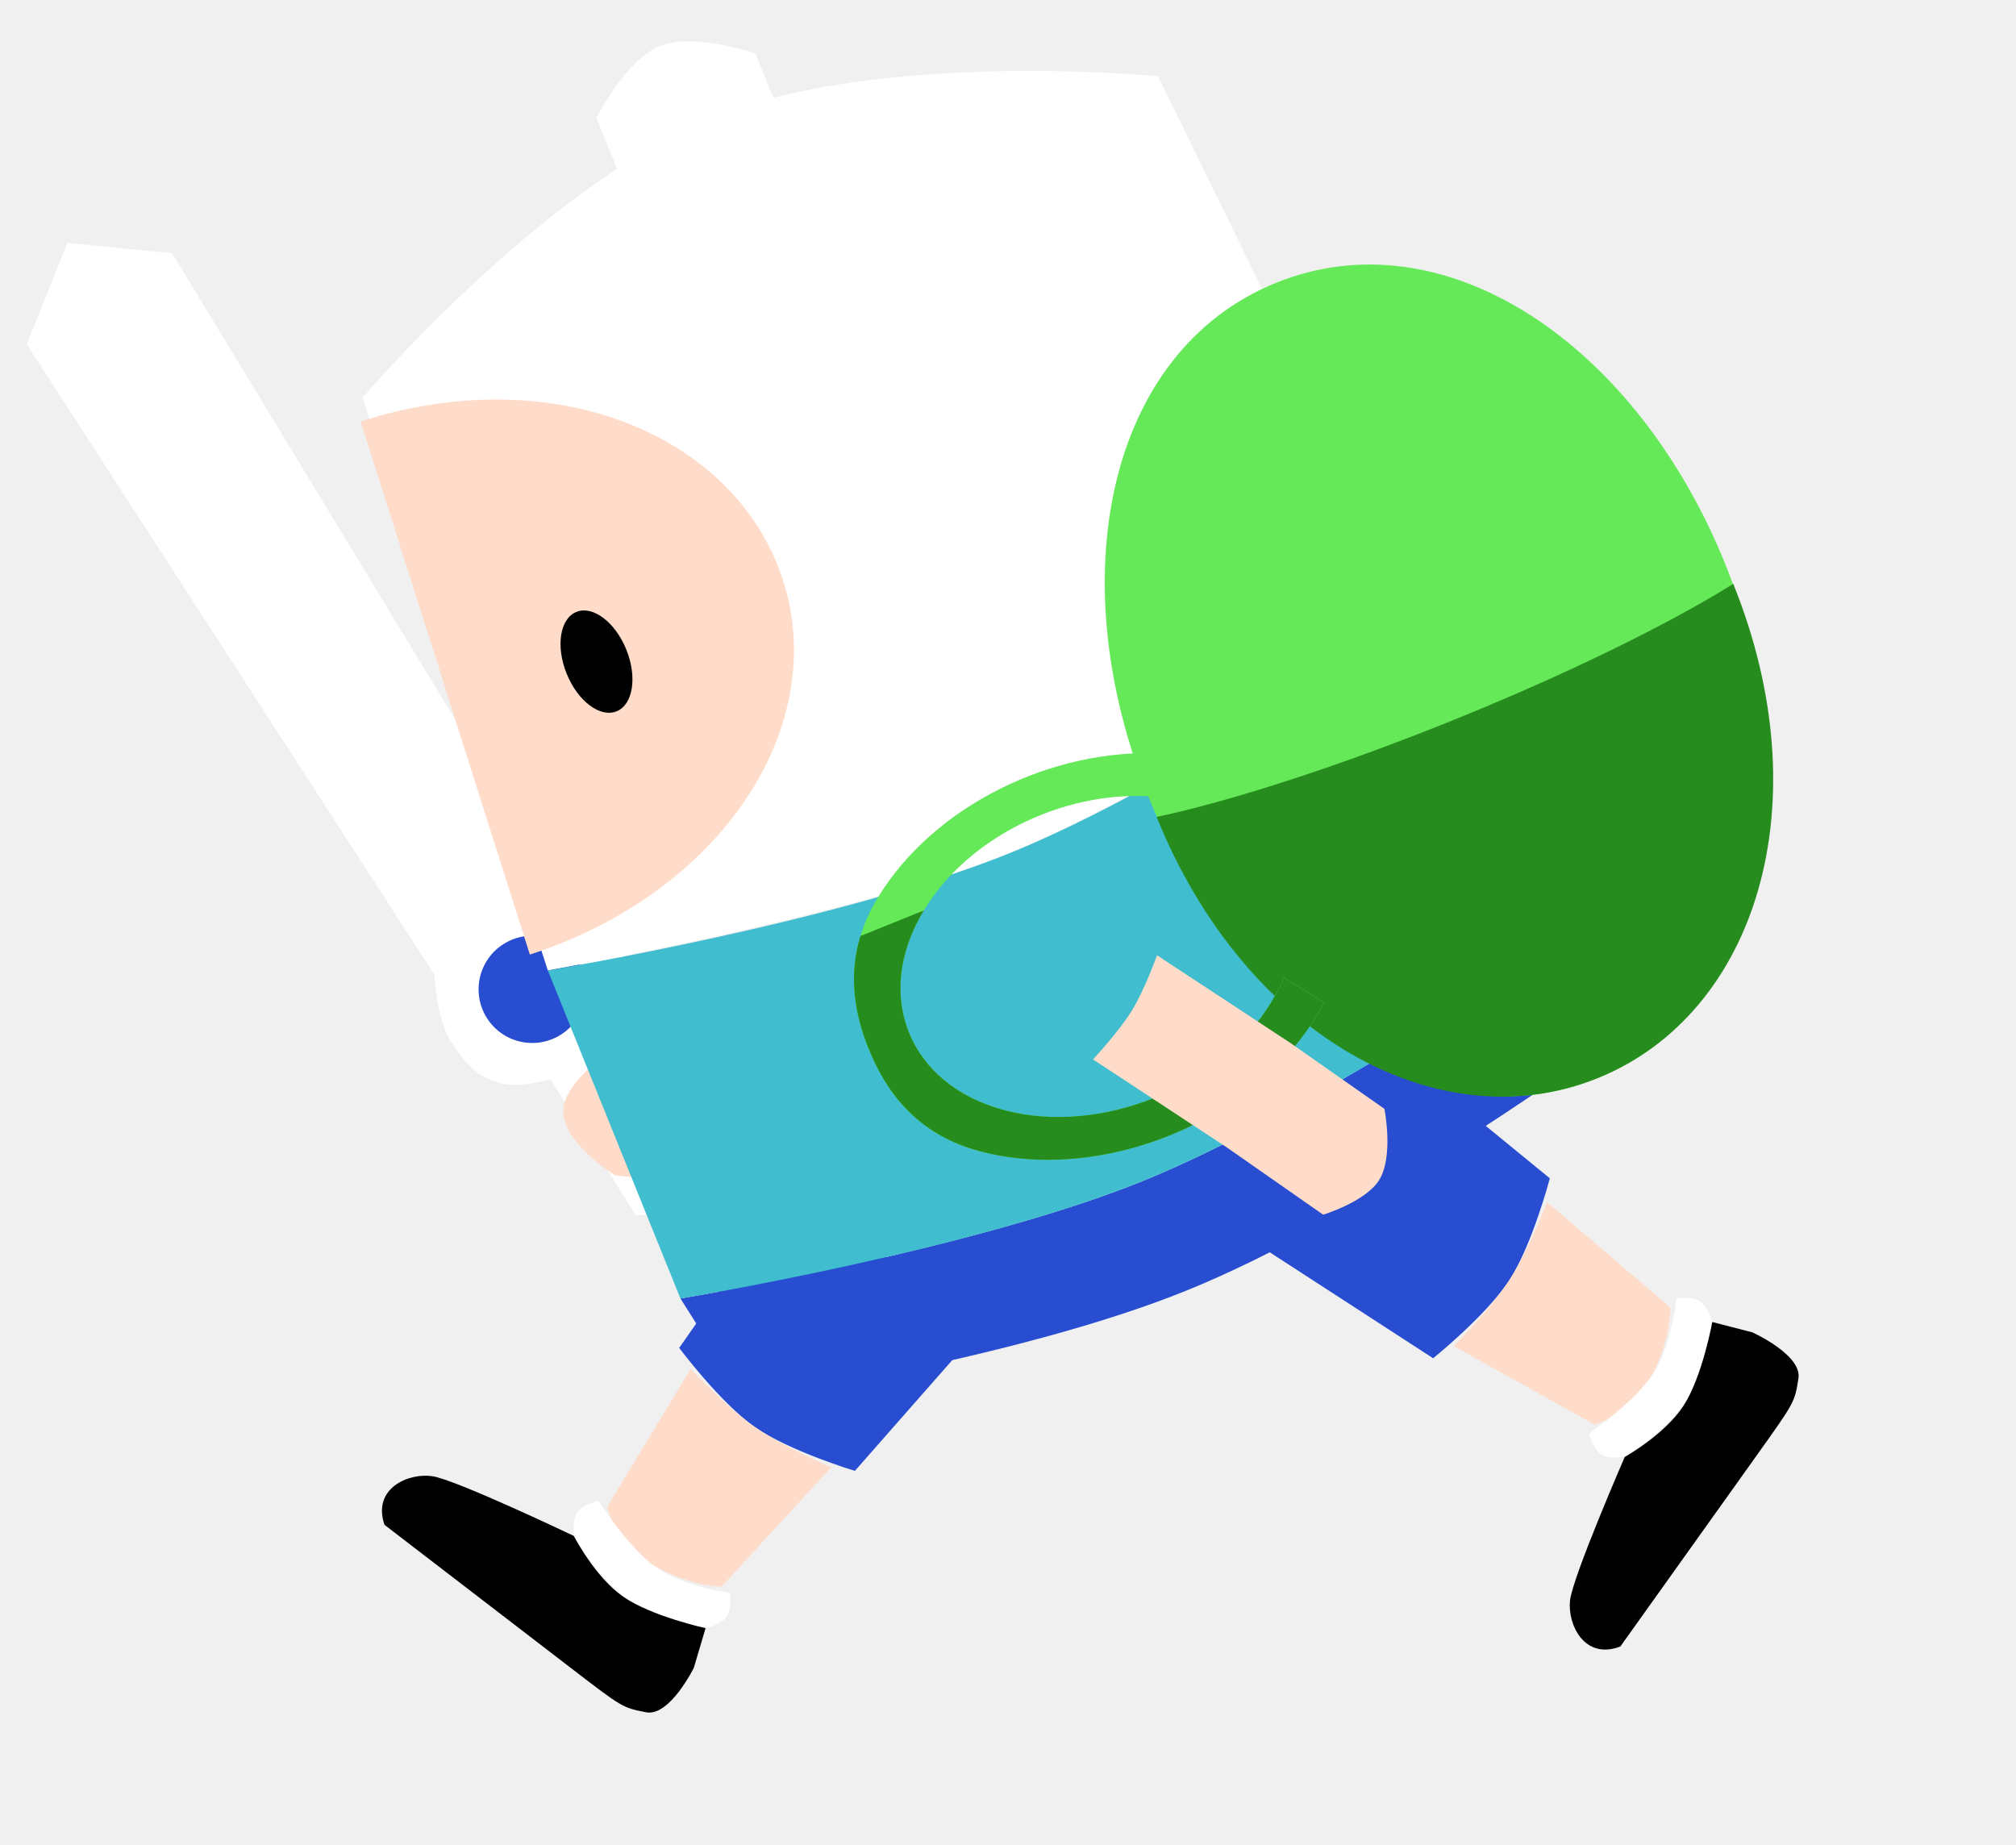
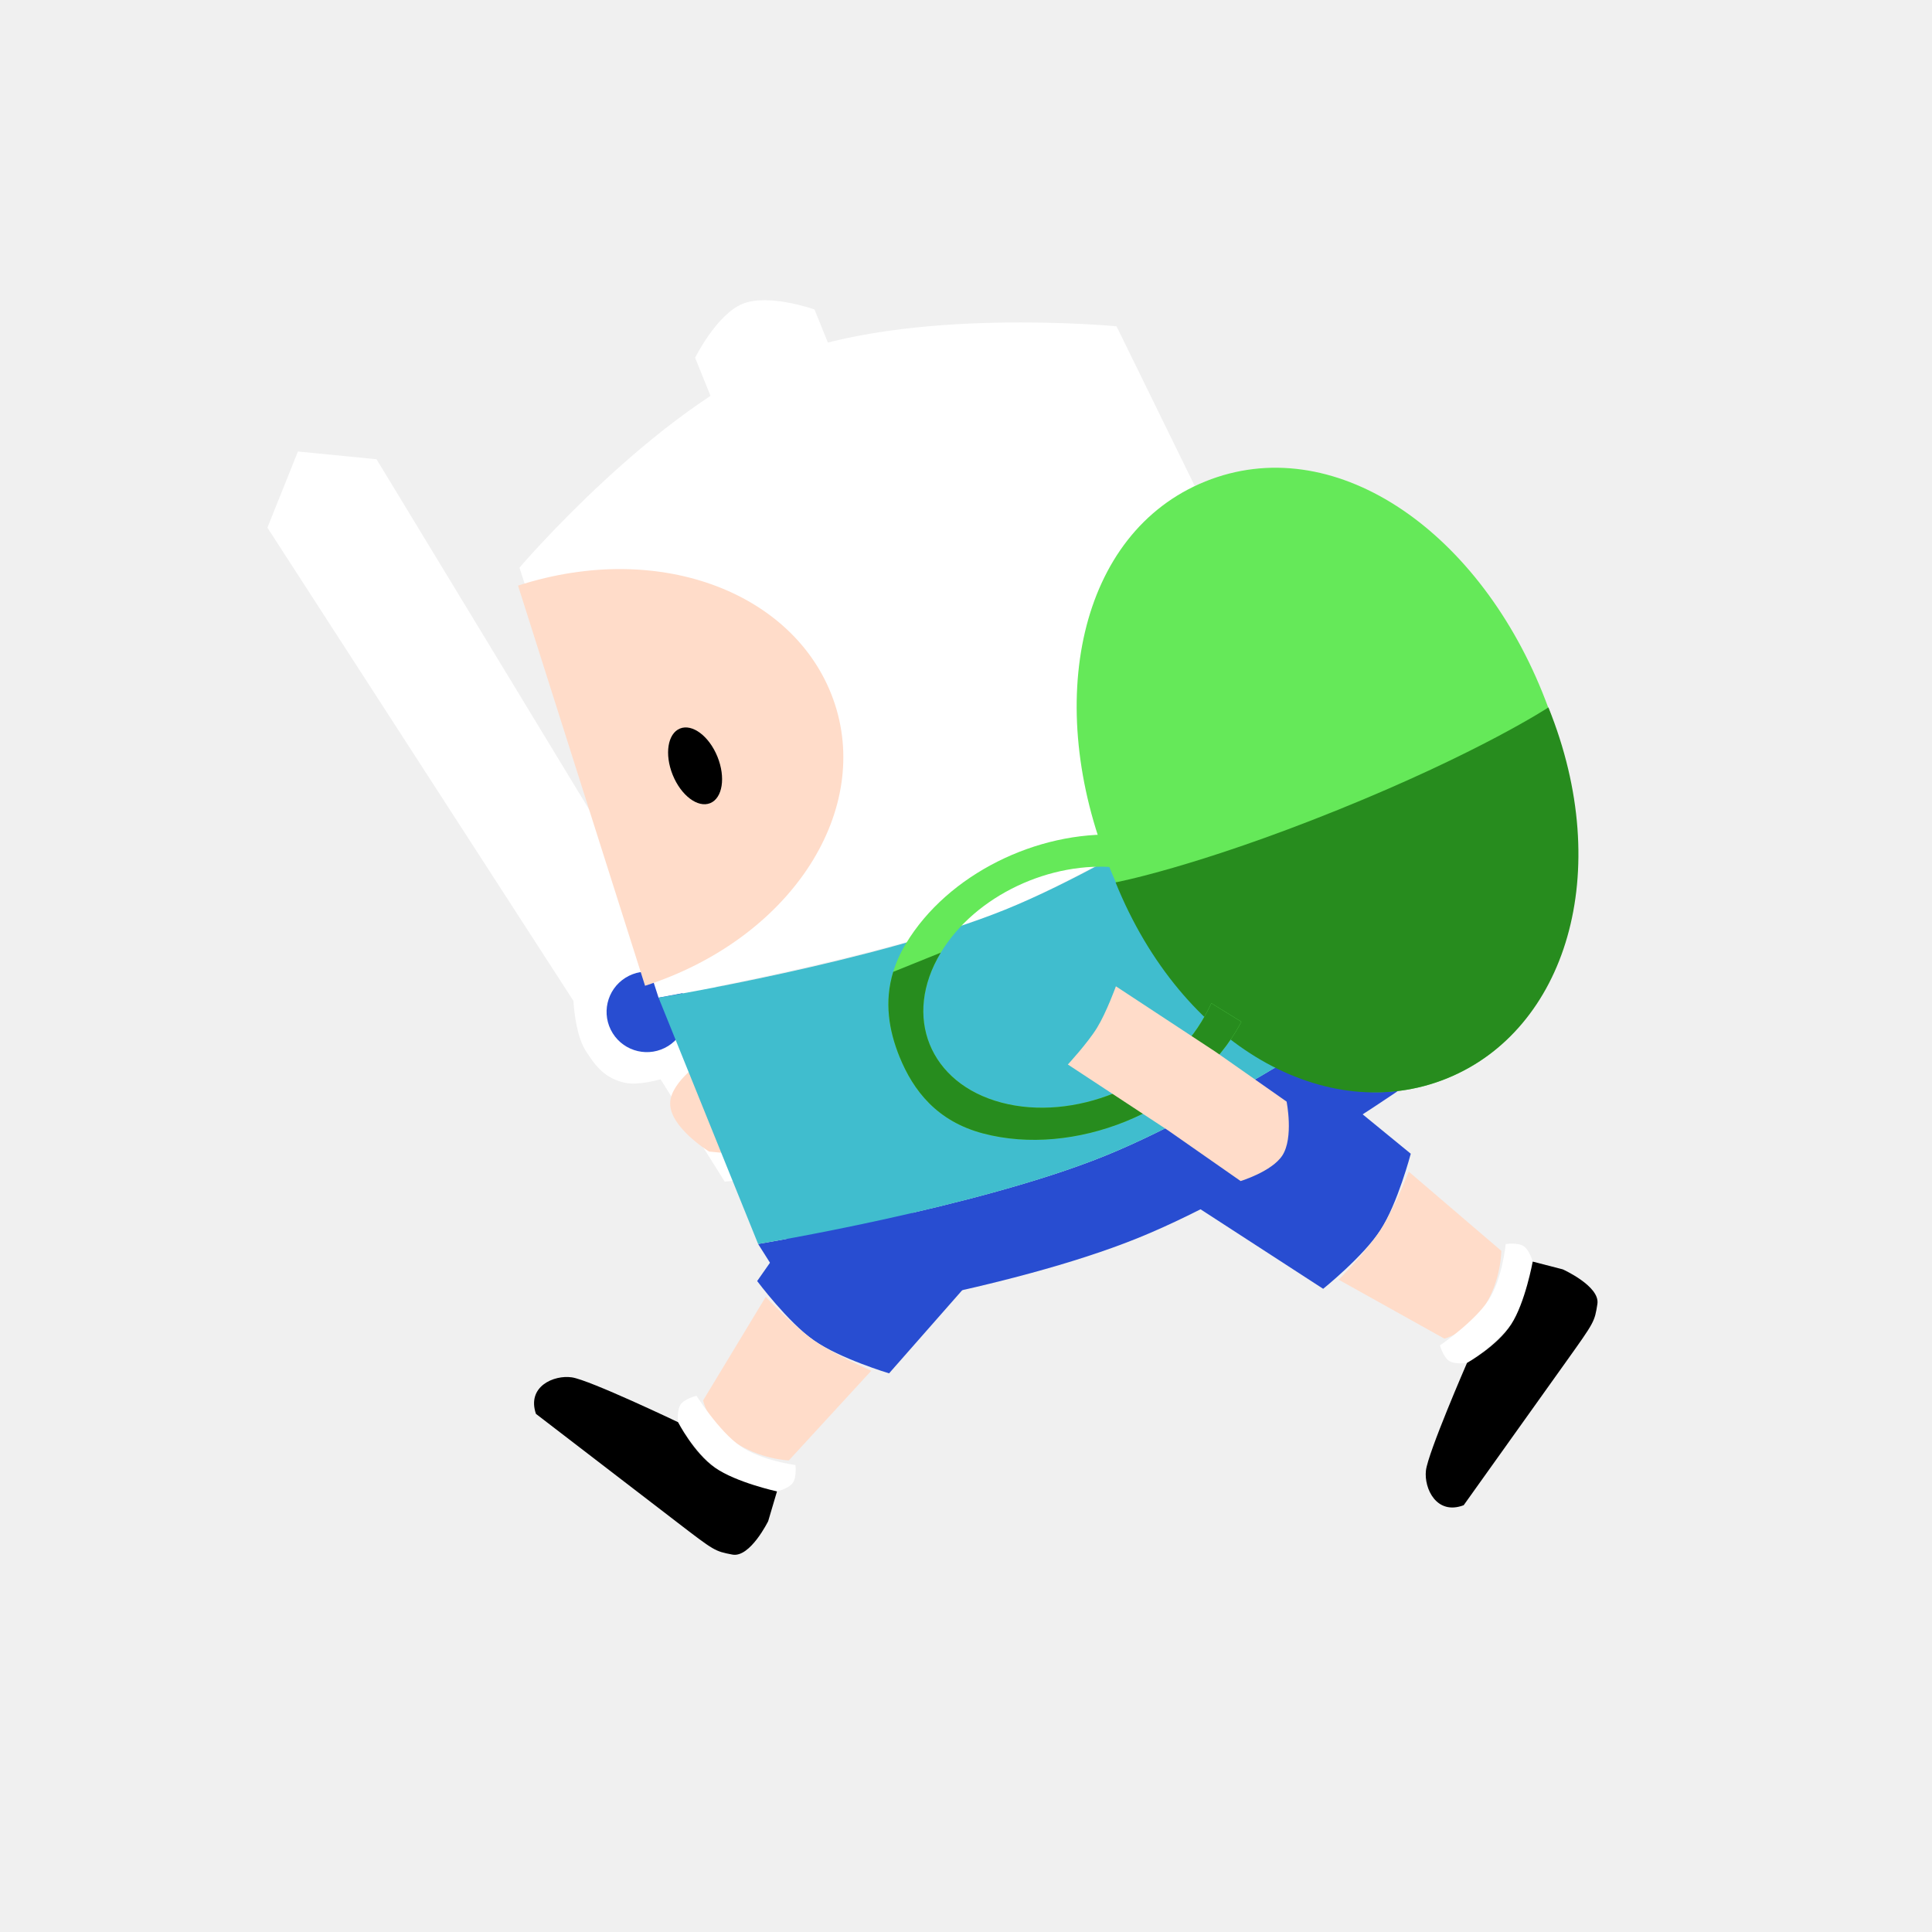
- <svg xmlns="http://www.w3.org/2000/svg" width="94" height="86" viewBox="0 0 94 86" fill="none">
-   <g clip-path="url(#clip0)">
-     <path d="M8.027 11.808L3.144 11.327L1.248 16.056L20.256 45.448C20.256 45.448 20.346 47.475 21.002 48.521C21.657 49.568 22.238 50.256 23.442 50.532C24.293 50.728 25.668 50.318 25.668 50.318L29.65 56.673C29.65 56.673 30.664 56.628 31.187 56.3C31.71 55.972 32.192 55.08 32.192 55.08L28.21 48.725C28.21 48.725 29.178 47.667 29.374 46.816C29.65 45.612 29.284 44.789 28.628 43.742C27.972 42.696 26.188 41.731 26.188 41.731L8.027 11.808Z" fill="white" />
-     <circle r="2.5" transform="matrix(-0.847374 0.530996 0.530996 0.847374 24.8149 46.1318)" fill="#284DD1" />
-     <path d="M31.744 50.234L38.54 47.212C38.54 47.212 38.997 48.969 39.48 49.971C39.964 50.974 41.015 52.347 41.015 52.347L34.219 55.37L28.681 54.807C28.681 54.807 26.17 53.26 26.266 51.738C26.348 50.431 28.356 49.115 28.356 49.115L31.744 50.234Z" fill="#FFDCC9" />
-     <path d="M38.279 46.899L45.995 42.701L48.522 51.568L43.635 54.149C43.635 54.149 42.054 54.11 40.22 51.534C38.386 48.958 38.279 46.899 38.279 46.899Z" fill="#40BDCE" />
-     <path d="M72.264 54.943L65.257 49.207C65.257 49.207 63.515 52.072 62.264 53.821C61.014 55.57 58.953 58.229 58.953 58.229L66.823 63.333C66.823 63.333 69.313 61.33 70.382 59.682C71.451 58.033 72.264 54.943 72.264 54.943Z" fill="#284DD1" />
-     <path d="M77.888 60.974L72.139 56.054C72.139 56.054 71.258 58.331 70.382 59.682C69.506 61.033 67.786 62.766 67.786 62.766L74.351 66.427C74.351 66.427 75.753 66.103 76.822 64.454C77.891 62.806 77.888 60.974 77.888 60.974Z" fill="#FFDCC9" />
-     <path d="M78.772 65.123C79.841 63.475 79.838 61.643 79.838 61.643C79.838 61.643 79.637 60.916 79.271 60.679C78.904 60.441 78.16 60.554 78.16 60.554C78.16 60.554 77.97 62.684 77.094 64.035C76.218 65.386 74.079 66.847 74.079 66.847C74.079 66.847 74.279 67.573 74.646 67.811C75.012 68.048 75.757 67.935 75.757 67.935C75.757 67.935 77.703 66.772 78.772 65.123Z" fill="white" />
-     <path d="M81.94 67.82C83.682 65.379 83.682 65.379 83.856 64.274C84.03 63.17 81.704 62.124 81.704 62.124L79.838 61.643C79.838 61.643 79.376 64.192 78.5 65.543C77.624 66.894 75.757 67.935 75.757 67.935C75.757 67.935 73.331 73.513 73.206 74.624C73.082 75.735 73.865 77.415 75.55 76.775L81.94 67.821L81.94 67.82Z" fill="black" />
-     <path d="M39.861 68.584L45.841 61.783C45.841 61.783 43.038 59.941 41.335 58.63C39.631 57.318 37.046 55.165 37.046 55.165L31.668 62.85C31.668 62.85 33.582 65.41 35.191 66.536C36.801 67.663 39.861 68.584 39.861 68.584Z" fill="#284DD1" />
-     <path d="M33.636 73.991L38.755 68.42C38.755 68.42 36.511 67.459 35.191 66.536C33.872 65.613 32.201 63.833 32.201 63.833L28.31 70.265C28.31 70.265 28.585 71.677 30.195 72.804C31.805 73.93 33.636 73.991 33.636 73.991Z" fill="#FFDCC9" />
-     <path d="M29.458 74.729C31.068 75.856 32.899 75.917 32.899 75.917C32.899 75.917 33.632 75.742 33.882 75.384C34.132 75.026 34.046 74.278 34.046 74.278C34.046 74.278 31.924 74.014 30.605 73.091C29.285 72.168 27.901 69.978 27.901 69.978C27.901 69.978 27.168 70.153 26.918 70.511C26.667 70.868 26.754 71.617 26.754 71.617C26.754 71.617 27.848 73.603 29.458 74.729Z" fill="white" />
-     <path d="M26.651 77.8C29.03 79.627 29.03 79.627 30.127 79.84C31.225 80.053 32.351 77.766 32.351 77.766L32.899 75.917C32.899 75.917 30.367 75.366 29.048 74.443C27.729 73.519 26.754 71.617 26.754 71.617C26.754 71.617 21.265 68.996 20.159 68.832C19.053 68.668 17.347 69.392 17.927 71.099L26.651 77.8L26.651 77.8Z" fill="black" />
-     <path d="M53.989 3.55C53.989 3.55 41.06 2.304 33.198 5.483C25.335 8.661 16.904 18.541 16.904 18.541L25.543 45.25C25.543 45.25 39.908 42.679 47.064 39.786C54.22 36.893 66.337 28.76 66.337 28.76L53.989 3.55Z" fill="white" />
-     <path d="M36.505 27.046C38.715 33.877 33.638 41.619 24.705 44.51L16.815 19.655C25.748 16.765 34.294 20.215 36.505 27.046Z" fill="#FFDCC9" />
-     <path d="M27.812 5.502L30.811 12.919L38.228 9.921L35.229 2.504C35.229 2.504 32.391 1.494 30.771 2.149C29.152 2.804 27.812 5.502 27.812 5.502Z" fill="white" />
-     <path d="M53.248 55.083C61.213 51.864 72.52 44.057 72.52 44.057L73.654 49.531C73.654 49.531 63.348 56.933 55.309 60.182C47.27 63.432 34.715 65.271 34.715 65.271L31.727 60.547C31.727 60.547 45.283 58.303 53.248 55.083Z" fill="#284DD1" />
-     <ellipse rx="1.5" ry="2.5" transform="matrix(-0.927116 0.374774 0.374774 0.927116 27.812 30.8499)" fill="black" />
-     <path d="M47.064 39.786C55.03 36.566 66.337 28.76 66.337 28.76L72.52 44.057C72.52 44.057 61.287 51.834 53.248 55.083C45.209 58.333 31.727 60.547 31.727 60.547L25.543 45.25C25.543 45.25 39.099 43.006 47.064 39.786Z" fill="#40BDCE" />
-     <path d="M74.493 50.271C82.373 47.085 84.58 36.535 80.44 26.294C76.301 16.053 67.382 10.001 59.502 13.186C51.621 16.372 49.431 26.964 53.554 37.163C57.676 47.361 66.612 53.456 74.493 50.271Z" fill="#65E959" />
-     <path d="M80.815 27.221C84.955 37.462 81.91 47.273 74.493 50.271C67.076 53.269 58.051 48.288 53.929 38.09C53.929 38.09 58.939 37.143 67.747 33.583C76.554 30.022 80.815 27.221 80.815 27.221Z" fill="#278C1E" />
-     <path d="M40.505 48.909C39.642 46.774 39.401 44.386 40.915 41.879C43.509 37.583 49.05 34.877 54.145 35.135L54.097 37.173C49.923 36.721 45.22 38.896 43.074 42.452C41.878 44.431 41.702 46.464 42.384 48.15L40.505 48.909Z" fill="#65E959" />
-     <path d="M61.419 47.319C58.391 52.334 51.347 55.182 45.685 53.679C42.854 52.928 41.368 51.044 40.505 48.909L42.384 48.15C43.065 49.836 44.604 51.175 46.839 51.768C51.309 52.954 56.87 50.706 59.261 46.747C59.488 46.37 59.696 45.984 59.88 45.595L61.742 46.746C61.642 46.937 61.534 47.128 61.419 47.319Z" fill="#65E959" />
-     <path d="M45.685 53.679C51.347 55.182 58.392 52.334 61.419 47.319C61.534 47.128 61.642 46.937 61.742 46.746L59.88 45.595C59.696 45.984 59.488 46.37 59.261 46.747C56.87 50.706 51.309 52.954 46.839 51.768C44.604 51.175 43.065 49.836 42.384 48.15C41.702 46.464 41.878 44.431 43.074 42.452L40.117 43.647C39.551 45.508 39.847 47.282 40.505 48.909C41.368 51.044 42.854 52.928 45.685 53.679Z" fill="#278C1E" />
-     <path d="M50.163 50.157L42.847 45.296L49.506 38.919L54.071 42.034C54.071 42.034 54.775 43.45 53.354 46.275C51.934 49.101 50.163 50.157 50.163 50.157Z" fill="#40BDCE" />
-     <path d="M57.18 53.486L50.965 49.4C50.965 49.4 52.197 48.066 52.779 47.118C53.362 46.169 53.95 44.543 53.95 44.543L60.165 48.629L64.552 51.705C64.552 51.705 65 53.949 64.289 55.049C63.643 56.046 61.696 56.639 61.696 56.639L57.18 53.486Z" fill="#FFDCC9" />
-   </g>
-   <defs>
-     <clipPath id="clip0">
-       <rect width="94" height="86" fill="white" transform="matrix(-1 0 0 1 94 0)" />
-     </clipPath>
-   </defs>
+ <svg xmlns="http://www.w3.org/2000/svg" width="120" height="120" viewBox="0 0 120 120" fill="none">
+   <path d="M23.388 28.525L18.505 28.045L16.609 32.773L35.617 62.166C35.617 62.166 35.707 64.192 36.363 65.239C37.019 66.285 37.6 66.974 38.803 67.25C39.654 67.445 41.029 67.035 41.029 67.035L45.011 73.391C45.011 73.391 46.025 73.346 46.548 73.018C47.071 72.69 47.553 71.798 47.553 71.798L43.571 65.442C43.571 65.442 44.539 64.384 44.735 63.533C45.011 62.33 44.645 61.507 43.989 60.46C43.334 59.413 41.549 58.449 41.549 58.449L23.388 28.525Z" fill="white" />
+   <circle r="2.5" transform="matrix(-0.847374 0.530996 0.530996 0.847374 40.176 62.8495)" fill="#284DD1" />
+   <path d="M47.105 66.952L53.901 63.929C53.901 63.929 54.358 65.686 54.842 66.689C55.325 67.692 56.376 69.065 56.376 69.065L49.58 72.087L44.042 71.524C44.042 71.524 41.531 69.978 41.627 68.456C41.709 67.148 43.717 65.833 43.717 65.833L47.105 66.952Z" fill="#FFDCC9" />
+   <path d="M53.64 63.617L61.356 59.419L63.883 68.286L58.996 70.866C58.996 70.866 57.415 70.827 55.581 68.251C53.747 65.675 53.64 63.617 53.64 63.617Z" fill="#40BDCE" />
+   <path d="M87.625 71.66L80.618 65.924C80.618 65.924 78.876 68.79 77.625 70.539C76.375 72.288 74.314 74.947 74.314 74.947L82.184 80.05C82.184 80.05 84.674 78.048 85.743 76.4C86.812 74.751 87.625 71.66 87.625 71.66Z" fill="#284DD1" />
+   <path d="M93.249 77.692L87.5 72.772C87.5 72.772 86.619 75.049 85.743 76.4C84.867 77.751 83.147 79.484 83.147 79.484L89.712 83.145C89.712 83.145 91.114 82.821 92.183 81.172C93.252 79.524 93.249 77.692 93.249 77.692Z" fill="#FFDCC9" />
+   <path d="M94.133 81.841C95.202 80.192 95.199 78.36 95.199 78.36C95.199 78.36 94.998 77.634 94.632 77.397C94.266 77.159 93.521 77.272 93.521 77.272C93.521 77.272 93.331 79.402 92.455 80.753C91.579 82.103 89.44 83.564 89.44 83.564C89.44 83.564 89.64 84.29 90.007 84.528C90.373 84.766 91.118 84.653 91.118 84.653C91.118 84.653 93.064 83.489 94.133 81.841Z" fill="white" />
+   <path d="M97.301 84.538C99.043 82.096 99.043 82.096 99.217 80.992C99.391 79.887 97.066 78.842 97.066 78.842L95.199 78.36C95.199 78.36 94.737 80.909 93.861 82.26C92.985 83.611 91.118 84.653 91.118 84.653C91.118 84.653 88.692 90.231 88.567 91.342C88.443 92.453 89.226 94.132 90.912 93.492L97.301 84.538L97.301 84.538Z" fill="black" />
+   <path d="M55.222 85.301L61.202 78.501C61.202 78.501 58.4 76.659 56.696 75.347C54.992 74.036 52.407 71.883 52.407 71.883L47.029 79.568C47.029 79.568 48.943 82.127 50.553 83.254C52.162 84.38 55.222 85.301 55.222 85.301Z" fill="#284DD1" />
+   <path d="M48.997 90.709L54.117 85.138C54.117 85.138 51.872 84.177 50.553 83.254C49.233 82.331 47.562 80.551 47.562 80.551L43.672 86.982C43.672 86.982 43.946 88.395 45.556 89.522C47.166 90.648 48.997 90.709 48.997 90.709Z" fill="#FFDCC9" />
+   <path d="M44.819 91.447C46.429 92.573 48.26 92.634 48.26 92.634C48.26 92.634 48.993 92.459 49.243 92.102C49.493 91.744 49.407 90.996 49.407 90.996C49.407 90.996 47.285 90.731 45.966 89.808C44.647 88.885 43.262 86.696 43.262 86.696C43.262 86.696 42.529 86.871 42.279 87.228C42.029 87.586 42.115 88.334 42.115 88.334C42.115 88.334 43.209 90.32 44.819 91.447Z" fill="white" />
+   <path d="M42.012 94.517C44.391 96.345 44.391 96.345 45.489 96.558C46.586 96.77 47.713 94.483 47.713 94.483L48.26 92.634C48.26 92.634 45.729 92.083 44.409 91.16C43.09 90.237 42.115 88.334 42.115 88.334C42.115 88.334 36.626 85.713 35.52 85.55C34.414 85.386 32.708 86.11 33.288 87.817L42.012 94.517L42.012 94.517Z" fill="black" />
+   <path d="M69.35 20.267C69.35 20.267 56.421 19.022 48.559 22.2C40.696 25.378 32.265 35.258 32.265 35.258L40.904 61.967C40.904 61.967 55.269 59.396 62.425 56.504C69.581 53.611 81.698 45.477 81.698 45.477L69.35 20.267Z" fill="white" />
+   <path d="M51.866 43.764C54.076 50.595 48.999 58.337 40.066 61.228L32.176 36.373C41.109 33.482 49.656 36.933 51.866 43.764Z" fill="#FFDCC9" />
+   <path d="M43.174 22.22L46.172 29.637L53.589 26.639L50.59 19.222C50.59 19.222 47.752 18.212 46.133 18.867C44.513 19.521 43.174 22.22 43.174 22.22Z" fill="white" />
+   <path d="M68.609 71.801C76.575 68.581 87.881 60.775 87.881 60.775L89.016 66.249C89.016 66.249 78.71 73.65 70.67 76.9C62.631 80.15 50.077 81.989 50.077 81.989L47.088 77.265C47.088 77.265 60.644 75.021 68.609 71.801Z" fill="#284DD1" />
+   <ellipse rx="1.5" ry="2.5" transform="matrix(-0.927116 0.374774 0.374774 0.927116 43.1732 47.5675)" fill="black" />
+   <path d="M62.425 56.504C70.391 53.284 81.698 45.477 81.698 45.477L87.881 60.775C87.881 60.775 76.648 68.551 68.609 71.801C60.57 75.051 47.088 77.265 47.088 77.265L40.904 61.967C40.904 61.967 54.46 59.724 62.425 56.504Z" fill="#40BDCE" />
+   <path d="M89.854 66.988C97.734 63.803 99.941 53.252 95.802 43.012C91.662 32.771 82.743 26.718 74.863 29.904C66.982 33.089 64.793 43.682 68.915 53.88C73.038 64.079 81.973 70.174 89.854 66.988Z" fill="#65E959" />
+   <path d="M96.176 43.939C100.316 54.179 97.271 63.99 89.854 66.988C82.437 69.987 73.412 65.006 69.29 54.807C69.29 54.807 74.3 53.861 83.108 50.3C91.915 46.74 96.176 43.939 96.176 43.939Z" fill="#278C1E" />
+   <path d="M55.866 65.627C55.003 63.491 54.763 61.104 56.276 58.597C58.87 54.3 64.412 51.595 69.507 51.852L69.459 53.891C65.284 53.439 60.581 55.614 58.435 59.169C57.239 61.149 57.063 63.181 57.745 64.867L55.866 65.627Z" fill="#65E959" />
+   <path d="M76.78 64.037C73.753 69.052 66.708 71.899 61.046 70.397C58.215 69.646 56.73 67.762 55.866 65.627L57.745 64.867C58.426 66.553 59.965 67.892 62.2 68.485C66.671 69.671 72.232 67.423 74.622 63.464C74.849 63.088 75.057 62.702 75.241 62.313L77.103 63.463C77.003 63.655 76.895 63.846 76.78 64.037Z" fill="#65E959" />
+   <path d="M61.046 70.397C66.708 71.899 73.753 69.052 76.78 64.037C76.895 63.846 77.003 63.655 77.103 63.463L75.241 62.313C75.057 62.702 74.849 63.088 74.622 63.464C72.232 67.423 66.671 69.671 62.2 68.485C59.965 67.892 58.426 66.553 57.745 64.867C57.063 63.181 57.24 61.149 58.435 59.169L55.478 60.364C54.912 62.226 55.209 63.999 55.866 65.627C56.73 67.762 58.215 69.646 61.046 70.397Z" fill="#278C1E" />
+   <path d="M65.524 66.875L58.208 62.013L64.867 55.637L69.432 58.752C69.432 58.752 70.136 60.168 68.715 62.993C67.295 65.818 65.524 66.875 65.524 66.875Z" fill="#40BDCE" />
+   <path d="M72.541 70.204L66.326 66.118C66.326 66.118 67.558 64.784 68.14 63.836C68.723 62.887 69.311 61.261 69.311 61.261L75.526 65.347L79.913 68.423C79.913 68.423 80.362 70.667 79.65 71.767C79.004 72.764 77.057 73.357 77.057 73.357L72.541 70.204Z" fill="#FFDCC9" />
</svg>
